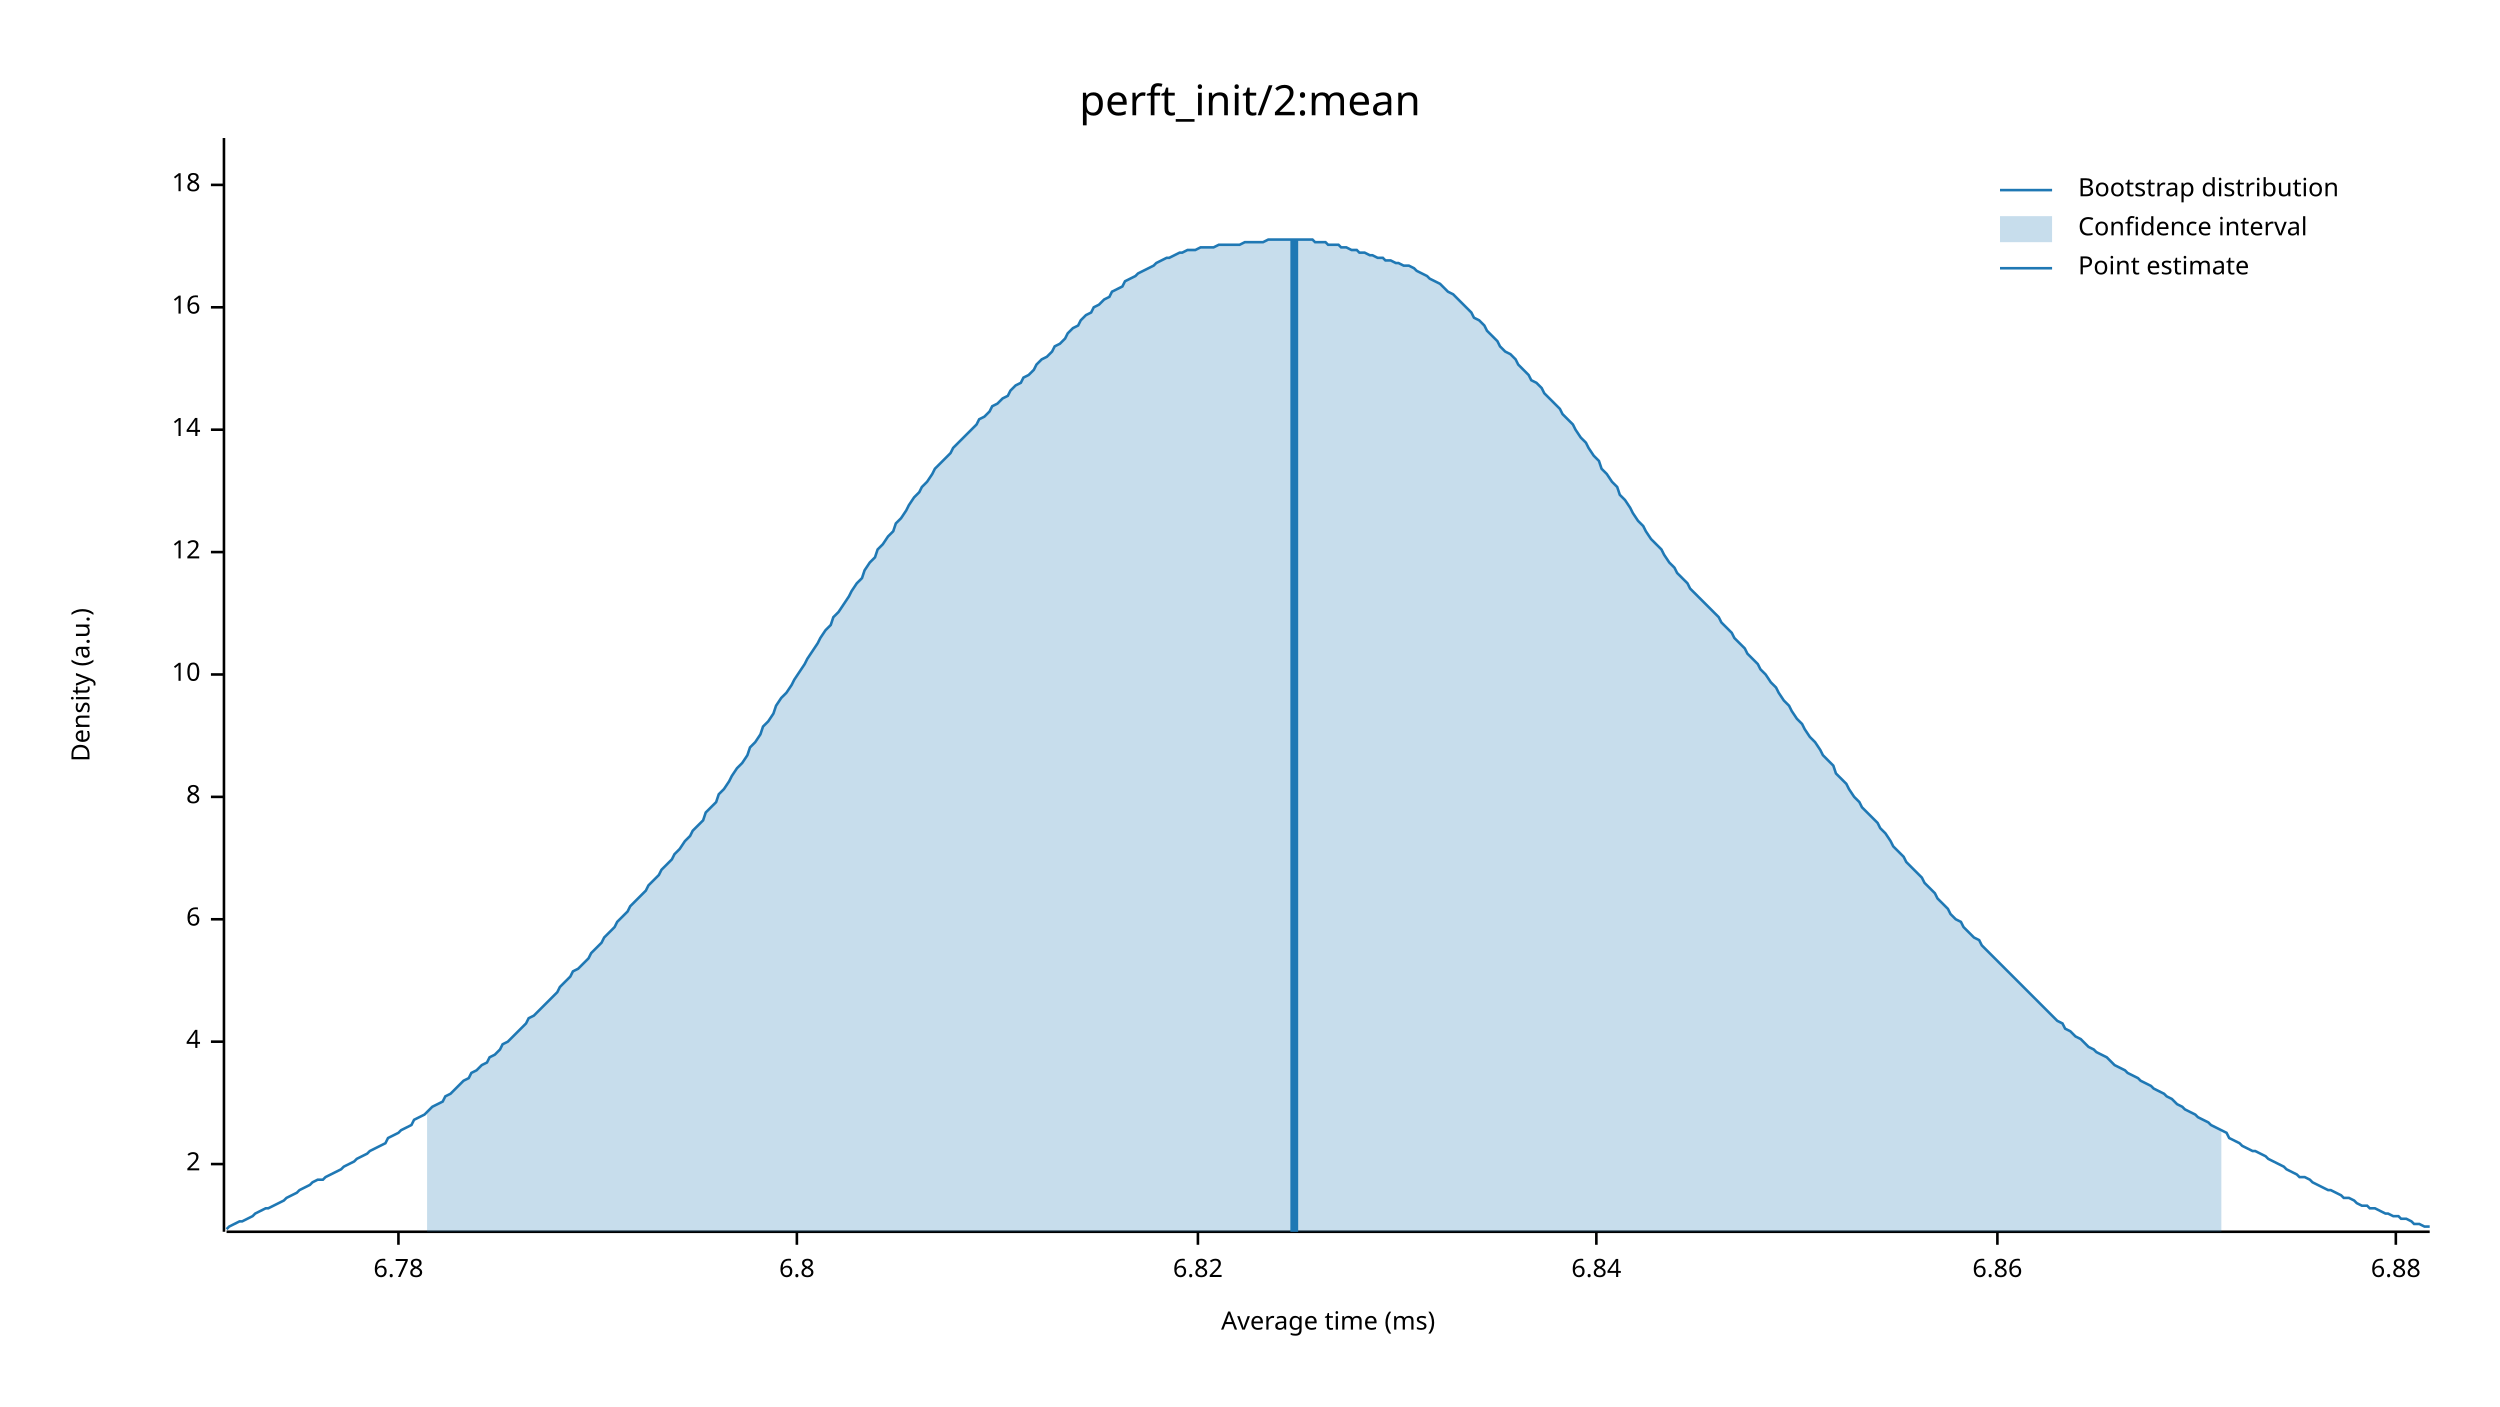
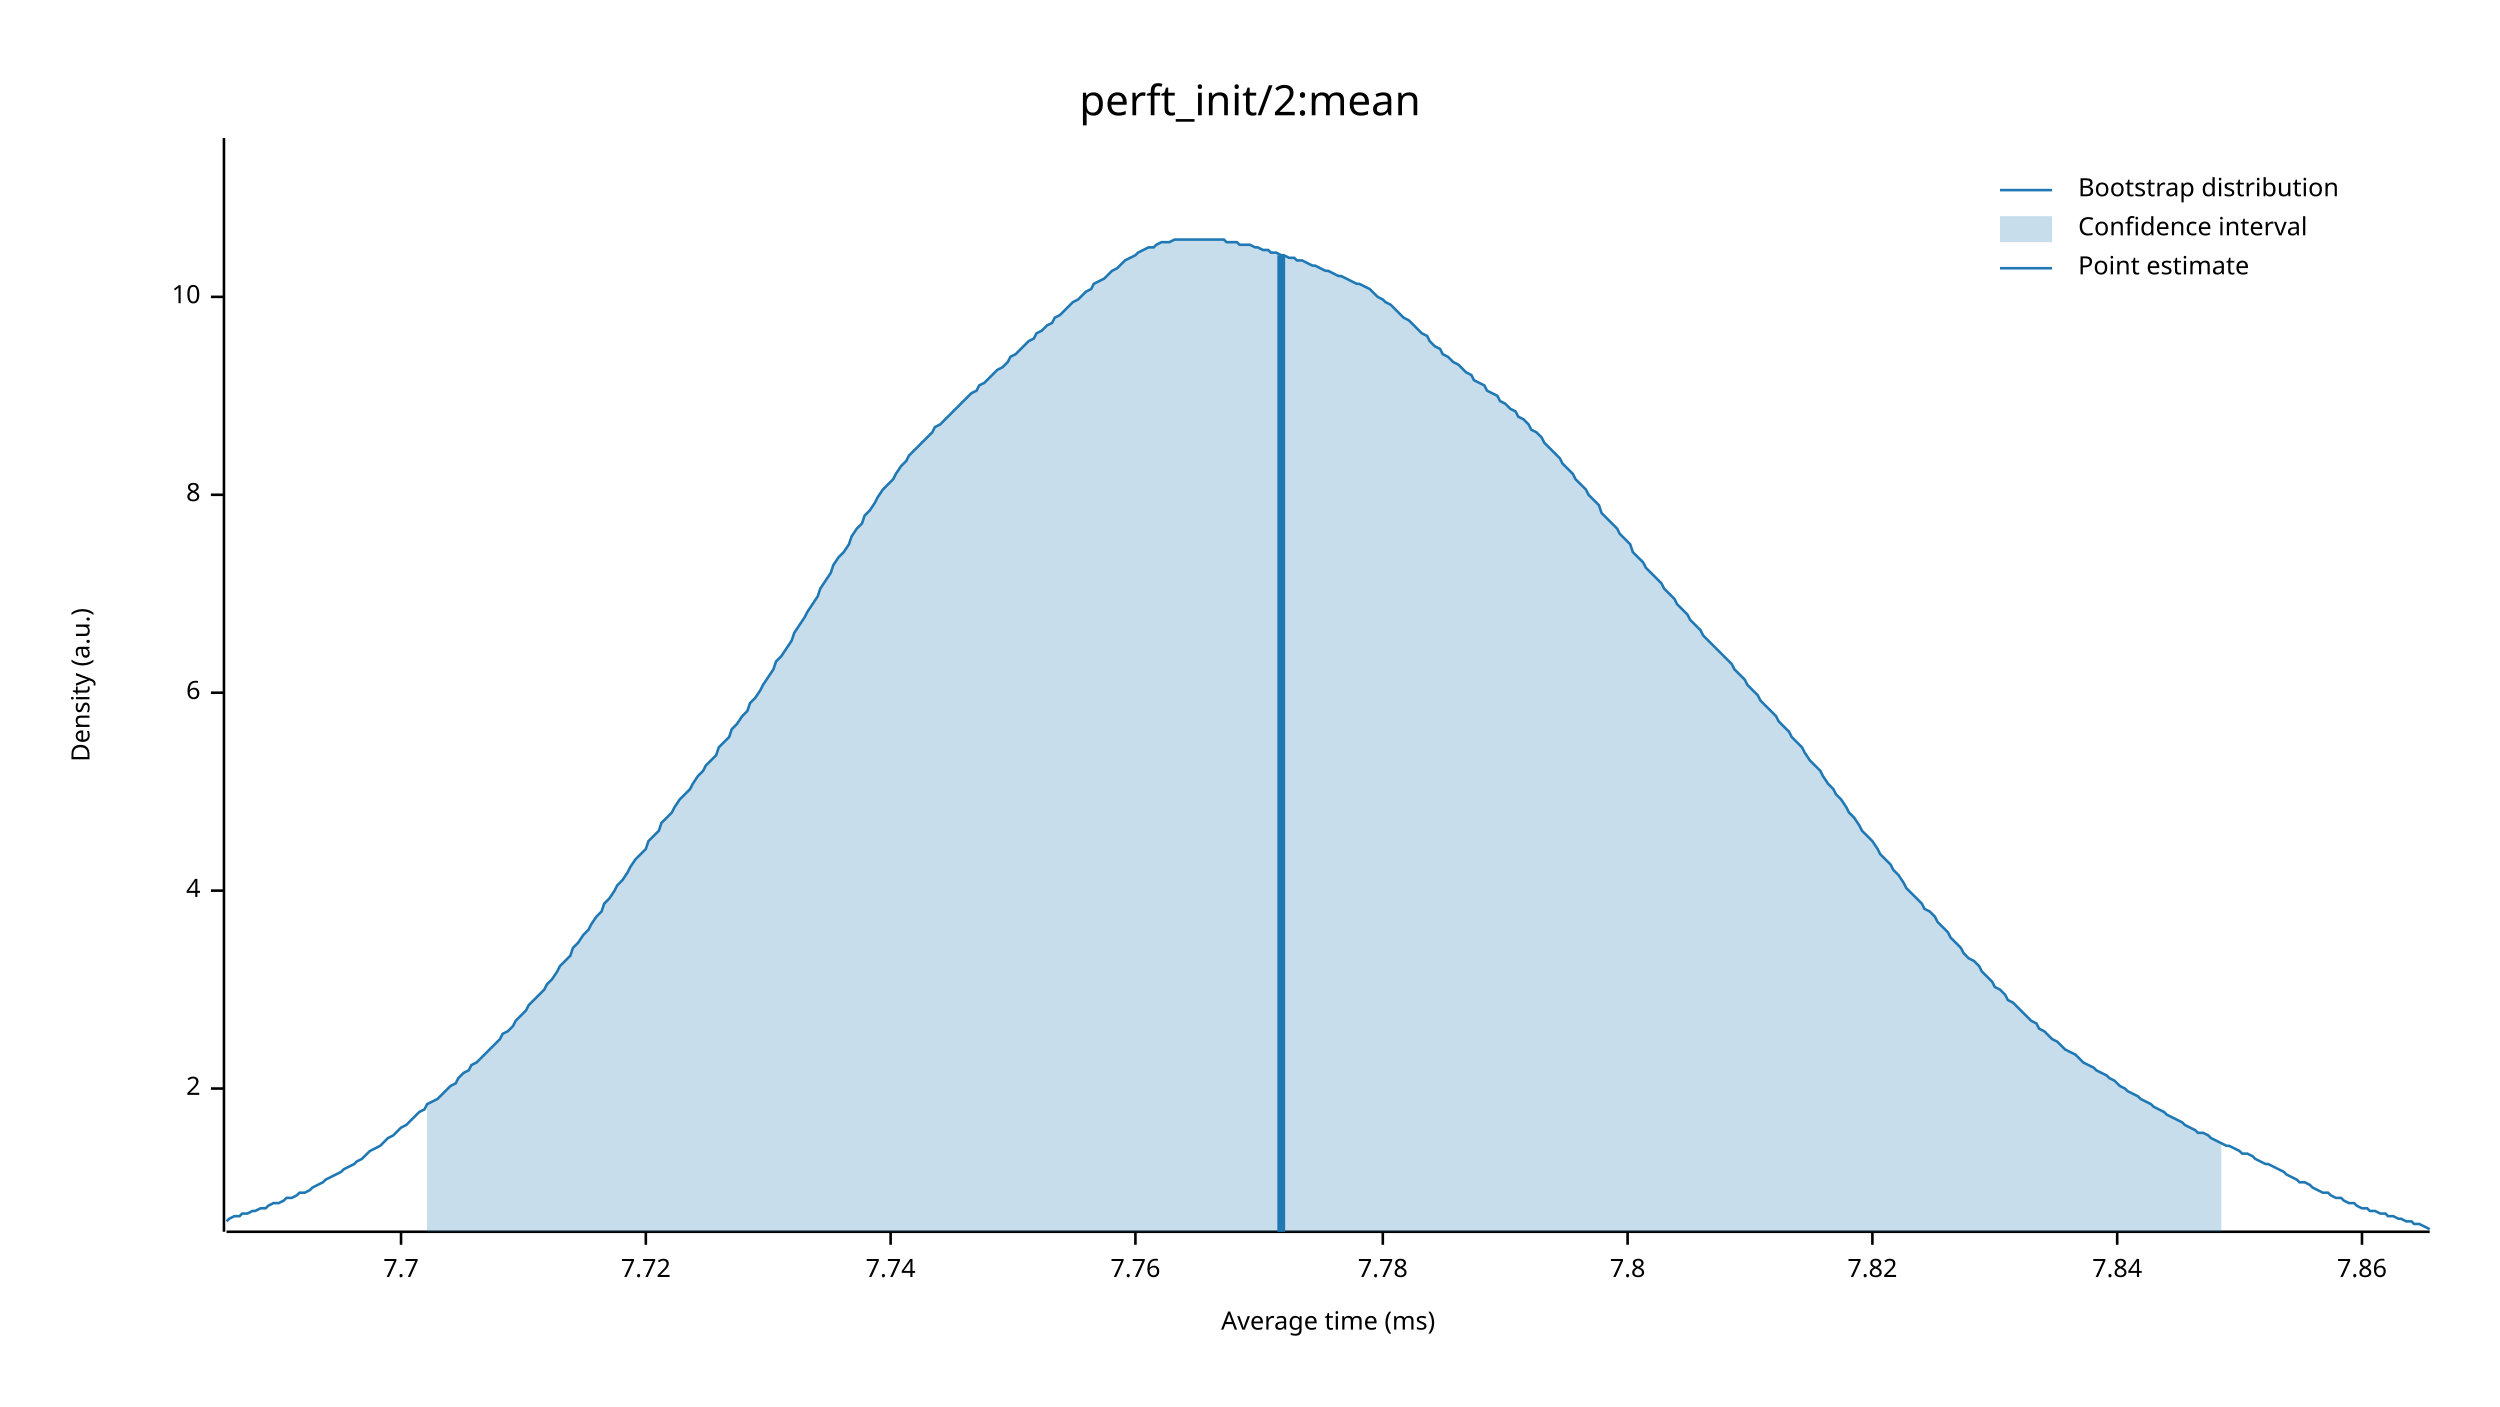
<svg xmlns="http://www.w3.org/2000/svg" width="960" height="540" viewBox="0 0 960 540">
  <text x="480" y="32" dy="0.76em" text-anchor="middle" font-family="sans-serif" font-size="16.129" opacity="1" fill="#000000">
perft_init/2:mean
</text>
  <text x="27" y="263" dy="0.76em" text-anchor="middle" font-family="sans-serif" font-size="9.677" opacity="1" fill="#000000" transform="rotate(270, 27, 263)">
Density (a.u.)
</text>
  <text x="510" y="513" dy="-0.5ex" text-anchor="middle" font-family="sans-serif" font-size="9.677" opacity="1" fill="#000000">
Average time (ms)
</text>
  <polyline fill="none" opacity="1" stroke="#000000" stroke-width="1" points="86,53 86,473 " />
-   <text x="77" y="447" dy="0.5ex" text-anchor="end" font-family="sans-serif" font-size="9.677" opacity="1" fill="#000000">
+   <text x="77" y="418" dy="0.5ex" text-anchor="end" font-family="sans-serif" font-size="9.677" opacity="1" fill="#000000">
2
</text>
-   <polyline fill="none" opacity="1" stroke="#000000" stroke-width="1" points="81,447 86,447 " />
-   <text x="77" y="400" dy="0.5ex" text-anchor="end" font-family="sans-serif" font-size="9.677" opacity="1" fill="#000000">
+   <polyline fill="none" opacity="1" stroke="#000000" stroke-width="1" points="81,418 86,418 " />
+   <text x="77" y="342" dy="0.5ex" text-anchor="end" font-family="sans-serif" font-size="9.677" opacity="1" fill="#000000">
4
</text>
-   <polyline fill="none" opacity="1" stroke="#000000" stroke-width="1" points="81,400 86,400 " />
-   <text x="77" y="353" dy="0.5ex" text-anchor="end" font-family="sans-serif" font-size="9.677" opacity="1" fill="#000000">
+   <polyline fill="none" opacity="1" stroke="#000000" stroke-width="1" points="81,342 86,342 " />
+   <text x="77" y="266" dy="0.5ex" text-anchor="end" font-family="sans-serif" font-size="9.677" opacity="1" fill="#000000">
6
</text>
-   <polyline fill="none" opacity="1" stroke="#000000" stroke-width="1" points="81,353 86,353 " />
-   <text x="77" y="306" dy="0.5ex" text-anchor="end" font-family="sans-serif" font-size="9.677" opacity="1" fill="#000000">
+   <polyline fill="none" opacity="1" stroke="#000000" stroke-width="1" points="81,266 86,266 " />
+   <text x="77" y="190" dy="0.5ex" text-anchor="end" font-family="sans-serif" font-size="9.677" opacity="1" fill="#000000">
8
</text>
-   <polyline fill="none" opacity="1" stroke="#000000" stroke-width="1" points="81,306 86,306 " />
-   <text x="77" y="259" dy="0.5ex" text-anchor="end" font-family="sans-serif" font-size="9.677" opacity="1" fill="#000000">
+   <polyline fill="none" opacity="1" stroke="#000000" stroke-width="1" points="81,190 86,190 " />
+   <text x="77" y="114" dy="0.5ex" text-anchor="end" font-family="sans-serif" font-size="9.677" opacity="1" fill="#000000">
10
</text>
-   <polyline fill="none" opacity="1" stroke="#000000" stroke-width="1" points="81,259 86,259 " />
-   <text x="77" y="212" dy="0.5ex" text-anchor="end" font-family="sans-serif" font-size="9.677" opacity="1" fill="#000000">
- 12
+   <polyline fill="none" opacity="1" stroke="#000000" stroke-width="1" points="81,114 86,114 " />
+   <polyline fill="none" opacity="1" stroke="#000000" stroke-width="1" points="87,473 933,473 " />
+   <text x="154" y="483" dy="0.76em" text-anchor="middle" font-family="sans-serif" font-size="9.677" opacity="1" fill="#000000">
+ 7.7
</text>
-   <polyline fill="none" opacity="1" stroke="#000000" stroke-width="1" points="81,212 86,212 " />
-   <text x="77" y="165" dy="0.5ex" text-anchor="end" font-family="sans-serif" font-size="9.677" opacity="1" fill="#000000">
- 14
+   <polyline fill="none" opacity="1" stroke="#000000" stroke-width="1" points="154,473 154,478 " />
+   <text x="248" y="483" dy="0.76em" text-anchor="middle" font-family="sans-serif" font-size="9.677" opacity="1" fill="#000000">
+ 7.72
</text>
-   <polyline fill="none" opacity="1" stroke="#000000" stroke-width="1" points="81,165 86,165 " />
-   <text x="77" y="118" dy="0.5ex" text-anchor="end" font-family="sans-serif" font-size="9.677" opacity="1" fill="#000000">
- 16
+   <polyline fill="none" opacity="1" stroke="#000000" stroke-width="1" points="248,473 248,478 " />
+   <text x="342" y="483" dy="0.76em" text-anchor="middle" font-family="sans-serif" font-size="9.677" opacity="1" fill="#000000">
+ 7.74
</text>
-   <polyline fill="none" opacity="1" stroke="#000000" stroke-width="1" points="81,118 86,118 " />
-   <text x="77" y="71" dy="0.5ex" text-anchor="end" font-family="sans-serif" font-size="9.677" opacity="1" fill="#000000">
- 18
+   <polyline fill="none" opacity="1" stroke="#000000" stroke-width="1" points="342,473 342,478 " />
+   <text x="436" y="483" dy="0.76em" text-anchor="middle" font-family="sans-serif" font-size="9.677" opacity="1" fill="#000000">
+ 7.76
</text>
-   <polyline fill="none" opacity="1" stroke="#000000" stroke-width="1" points="81,71 86,71 " />
-   <polyline fill="none" opacity="1" stroke="#000000" stroke-width="1" points="87,473 933,473 " />
-   <text x="153" y="483" dy="0.76em" text-anchor="middle" font-family="sans-serif" font-size="9.677" opacity="1" fill="#000000">
- 6.78
+   <polyline fill="none" opacity="1" stroke="#000000" stroke-width="1" points="436,473 436,478 " />
+   <text x="531" y="483" dy="0.76em" text-anchor="middle" font-family="sans-serif" font-size="9.677" opacity="1" fill="#000000">
+ 7.78
</text>
-   <polyline fill="none" opacity="1" stroke="#000000" stroke-width="1" points="153,473 153,478 " />
-   <text x="306" y="483" dy="0.76em" text-anchor="middle" font-family="sans-serif" font-size="9.677" opacity="1" fill="#000000">
- 6.8
+   <polyline fill="none" opacity="1" stroke="#000000" stroke-width="1" points="531,473 531,478 " />
+   <text x="625" y="483" dy="0.76em" text-anchor="middle" font-family="sans-serif" font-size="9.677" opacity="1" fill="#000000">
+ 7.8
</text>
-   <polyline fill="none" opacity="1" stroke="#000000" stroke-width="1" points="306,473 306,478 " />
-   <text x="460" y="483" dy="0.76em" text-anchor="middle" font-family="sans-serif" font-size="9.677" opacity="1" fill="#000000">
- 6.82
+   <polyline fill="none" opacity="1" stroke="#000000" stroke-width="1" points="625,473 625,478 " />
+   <text x="719" y="483" dy="0.76em" text-anchor="middle" font-family="sans-serif" font-size="9.677" opacity="1" fill="#000000">
+ 7.82
</text>
-   <polyline fill="none" opacity="1" stroke="#000000" stroke-width="1" points="460,473 460,478 " />
-   <text x="613" y="483" dy="0.76em" text-anchor="middle" font-family="sans-serif" font-size="9.677" opacity="1" fill="#000000">
- 6.84
+   <polyline fill="none" opacity="1" stroke="#000000" stroke-width="1" points="719,473 719,478 " />
+   <text x="813" y="483" dy="0.76em" text-anchor="middle" font-family="sans-serif" font-size="9.677" opacity="1" fill="#000000">
+ 7.84
</text>
-   <polyline fill="none" opacity="1" stroke="#000000" stroke-width="1" points="613,473 613,478 " />
-   <text x="767" y="483" dy="0.76em" text-anchor="middle" font-family="sans-serif" font-size="9.677" opacity="1" fill="#000000">
- 6.86
+   <polyline fill="none" opacity="1" stroke="#000000" stroke-width="1" points="813,473 813,478 " />
+   <text x="907" y="483" dy="0.76em" text-anchor="middle" font-family="sans-serif" font-size="9.677" opacity="1" fill="#000000">
+ 7.86
</text>
-   <polyline fill="none" opacity="1" stroke="#000000" stroke-width="1" points="767,473 767,478 " />
-   <text x="920" y="483" dy="0.76em" text-anchor="middle" font-family="sans-serif" font-size="9.677" opacity="1" fill="#000000">
- 6.88
- </text>
-   <polyline fill="none" opacity="1" stroke="#000000" stroke-width="1" points="920,473 920,478 " />
-   <polyline fill="none" opacity="1" stroke="#1F78B4" stroke-width="1" points="87,472 88,471 90,470 92,469 93,469 95,468 97,467 98,466 100,465 102,464 103,464 105,463 107,462 109,461 110,460 112,459 114,458 115,457 117,456 119,455 120,454 122,453 124,453 125,452 127,451 129,450 131,449 132,448 134,447 136,446 137,445 139,444 141,443 142,442 144,441 146,440 148,439 149,437 151,436 153,435 154,434 156,433 158,432 159,430 161,429 163,428 164,427 166,425 168,424 170,423 171,421 173,420 175,418 176,417 178,415 180,414 181,412 183,411 185,409 187,408 188,406 190,405 192,403 193,401 195,400 197,398 198,397 200,395 202,393 203,391 205,390 207,388 209,386 210,385 212,383 214,381 215,379 217,377 219,375 220,373 222,372 224,370 226,368 227,366 229,364 231,362 232,360 234,358 236,356 237,354 239,352 241,350 242,348 244,346 246,344 248,342 249,340 251,338 253,336 254,334 256,332 258,330 259,328 261,326 263,323 265,321 266,319 268,317 270,315 271,312 273,310 275,308 276,305 278,303 280,300 281,298 283,295 285,293 287,290 288,287 290,285 292,282 293,279 295,277 297,274 298,271 300,268 302,266 304,263 305,261 307,258 309,255 310,253 312,250 314,247 315,245 317,242 319,240 320,237 322,235 324,232 326,229 327,227 329,224 331,222 332,219 334,216 336,214 337,211 339,209 341,206 343,204 344,201 346,199 348,196 349,194 351,191 353,189 354,187 356,185 358,182 359,180 361,178 363,176 365,174 366,172 368,170 370,168 371,167 373,165 375,163 376,161 378,160 380,158 381,156 383,155 385,153 387,152 388,150 390,148 392,147 393,145 395,144 397,142 398,140 400,138 402,137 404,135 405,133 407,132 409,130 410,128 412,126 414,125 415,123 417,121 419,120 420,118 422,117 424,115 426,114 427,112 429,111 431,110 432,108 434,107 436,106 437,105 439,104 441,103 443,102 444,101 446,100 448,99 449,99 451,98 453,97 454,97 456,96 458,96 459,96 461,95 463,95 465,95 466,95 468,94 470,94 471,94 473,94 475,94 476,94 478,93 480,93 482,93 483,93 485,93 487,92 488,92 490,92 492,92 493,92 495,92 497,92 498,92 500,92 502,92 504,92 505,93 507,93 509,93 510,94 512,94 514,94 515,95 517,95 519,96 521,96 522,97 524,97 526,98 527,98 529,99 531,99 532,100 534,100 536,101 537,101 539,102 541,102 543,103 544,104 546,105 548,106 549,107 551,108 553,109 554,110 556,112 558,113 560,115 561,116 563,118 565,120 566,122 568,123 570,125 571,127 573,129 575,131 576,133 578,135 580,136 582,138 583,140 585,142 587,144 588,146 590,147 592,149 593,151 595,153 597,155 599,157 600,159 602,161 604,163 605,165 607,168 609,170 610,172 612,175 614,177 615,180 617,182 619,185 621,187 622,190 624,192 626,195 627,197 629,200 631,202 632,204 634,207 636,209 638,211 639,213 641,216 643,218 644,220 646,222 648,224 649,226 651,228 653,230 654,231 656,233 658,235 660,237 661,239 663,241 665,243 666,245 668,247 670,249 671,251 673,253 675,255 676,257 678,259 680,262 682,264 683,266 685,269 687,271 688,273 690,276 692,278 693,280 695,283 697,285 699,288 700,290 702,292 704,294 705,297 707,299 709,301 710,303 712,306 714,308 715,310 717,312 719,314 721,316 722,318 724,320 726,323 727,325 729,327 731,329 732,331 734,333 736,335 738,337 739,339 741,341 743,343 744,345 746,347 748,349 749,351 751,353 753,354 754,356 756,358 758,360 760,361 761,363 763,365 765,367 766,368 768,370 770,372 771,373 773,375 775,377 777,379 778,380 780,382 782,384 783,385 785,387 787,389 788,390 790,392 792,393 793,395 795,396 797,398 799,399 800,400 802,402 804,403 805,404 807,405 809,406 810,407 812,409 814,410 816,411 817,412 819,413 821,414 822,415 824,416 826,417 827,418 829,419 831,420 832,421 834,422 836,424 838,425 839,426 841,427 843,428 844,429 846,430 848,431 849,432 851,433 853,434 855,435 856,437 858,438 860,439 861,440 863,441 865,442 866,442 868,443 870,444 871,445 873,446 875,447 877,448 878,449 880,450 882,451 883,452 885,452 887,453 888,454 890,455 892,456 894,457 895,457 897,458 899,459 900,460 902,460 904,461 905,462 907,463 909,463 910,464 912,464 914,465 916,466 917,466 919,467 921,467 922,468 924,468 926,469 927,470 929,470 931,471 933,471 " />
-   <polygon opacity="0.25" fill="#1F78B4" points="164,427 166,425 168,424 170,423 171,421 173,420 175,418 176,417 178,415 180,414 181,412 183,411 185,409 187,408 188,406 190,405 192,403 193,401 195,400 197,398 198,397 200,395 202,393 203,391 205,390 207,388 209,386 210,385 212,383 214,381 215,379 217,377 219,375 220,373 222,372 224,370 226,368 227,366 229,364 231,362 232,360 234,358 236,356 237,354 239,352 241,350 242,348 244,346 246,344 248,342 249,340 251,338 253,336 254,334 256,332 258,330 259,328 261,326 263,323 265,321 266,319 268,317 270,315 271,312 273,310 275,308 276,305 278,303 280,300 281,298 283,295 285,293 287,290 288,287 290,285 292,282 293,279 295,277 297,274 298,271 300,268 302,266 304,263 305,261 307,258 309,255 310,253 312,250 314,247 315,245 317,242 319,240 320,237 322,235 324,232 326,229 327,227 329,224 331,222 332,219 334,216 336,214 337,211 339,209 341,206 343,204 344,201 346,199 348,196 349,194 351,191 353,189 354,187 356,185 358,182 359,180 361,178 363,176 365,174 366,172 368,170 370,168 371,167 373,165 375,163 376,161 378,160 380,158 381,156 383,155 385,153 387,152 388,150 390,148 392,147 393,145 395,144 397,142 398,140 400,138 402,137 404,135 405,133 407,132 409,130 410,128 412,126 414,125 415,123 417,121 419,120 420,118 422,117 424,115 426,114 427,112 429,111 431,110 432,108 434,107 436,106 437,105 439,104 441,103 443,102 444,101 446,100 448,99 449,99 451,98 453,97 454,97 456,96 458,96 459,96 461,95 463,95 465,95 466,95 468,94 470,94 471,94 473,94 475,94 476,94 478,93 480,93 482,93 483,93 485,93 487,92 488,92 490,92 492,92 493,92 495,92 497,92 498,92 500,92 502,92 504,92 505,93 507,93 509,93 510,94 512,94 514,94 515,95 517,95 519,96 521,96 522,97 524,97 526,98 527,98 529,99 531,99 532,100 534,100 536,101 537,101 539,102 541,102 543,103 544,104 546,105 548,106 549,107 551,108 553,109 554,110 556,112 558,113 560,115 561,116 563,118 565,120 566,122 568,123 570,125 571,127 573,129 575,131 576,133 578,135 580,136 582,138 583,140 585,142 587,144 588,146 590,147 592,149 593,151 595,153 597,155 599,157 600,159 602,161 604,163 605,165 607,168 609,170 610,172 612,175 614,177 615,180 617,182 619,185 621,187 622,190 624,192 626,195 627,197 629,200 631,202 632,204 634,207 636,209 638,211 639,213 641,216 643,218 644,220 646,222 648,224 649,226 651,228 653,230 654,231 656,233 658,235 660,237 661,239 663,241 665,243 666,245 668,247 670,249 671,251 673,253 675,255 676,257 678,259 680,262 682,264 683,266 685,269 687,271 688,273 690,276 692,278 693,280 695,283 697,285 699,288 700,290 702,292 704,294 705,297 707,299 709,301 710,303 712,306 714,308 715,310 717,312 719,314 721,316 722,318 724,320 726,323 727,325 729,327 731,329 732,331 734,333 736,335 738,337 739,339 741,341 743,343 744,345 746,347 748,349 749,351 751,353 753,354 754,356 756,358 758,360 760,361 761,363 763,365 765,367 766,368 768,370 770,372 771,373 773,375 775,377 777,379 778,380 780,382 782,384 783,385 785,387 787,389 788,390 790,392 792,393 793,395 795,396 797,398 799,399 800,400 802,402 804,403 805,404 807,405 809,406 810,407 812,409 814,410 816,411 817,412 819,413 821,414 822,415 824,416 826,417 827,418 829,419 831,420 832,421 834,422 836,424 838,425 839,426 841,427 843,428 844,429 846,430 848,431 849,432 851,433 853,434 853,473 164,473 " />
-   <polyline fill="none" opacity="1" stroke="#1F78B4" stroke-width="3" points="497,473 497,92 " />
+   <polyline fill="none" opacity="1" stroke="#000000" stroke-width="1" points="907,473 907,478 " />
+   <polyline fill="none" opacity="1" stroke="#1F78B4" stroke-width="1" points="87,469 88,468 90,467 92,467 93,466 95,466 97,465 98,465 100,464 102,464 103,463 105,462 107,462 109,461 110,460 112,460 114,459 115,458 117,458 119,457 120,456 122,455 124,454 125,453 127,452 129,451 131,450 132,449 134,448 136,447 137,446 139,445 141,443 142,442 144,441 146,440 148,438 149,437 151,436 153,434 154,433 156,432 158,430 159,429 161,427 163,426 164,424 166,423 168,422 170,420 171,419 173,417 175,416 176,414 178,412 180,411 181,409 183,408 185,406 187,404 188,403 190,401 192,399 193,397 195,396 197,394 198,392 200,390 202,388 203,386 205,384 207,382 209,380 210,378 212,376 214,373 215,371 217,369 219,367 220,364 222,362 224,359 226,357 227,355 229,352 231,350 232,347 234,345 236,342 237,340 239,338 241,335 242,333 244,330 246,328 248,326 249,323 251,321 253,319 254,316 256,314 258,312 259,310 261,307 263,305 265,303 266,301 268,298 270,296 271,294 273,292 275,290 276,287 278,285 280,283 281,280 283,278 285,275 287,273 288,270 290,268 292,265 293,263 295,260 297,257 298,254 300,252 302,249 304,246 305,243 307,240 309,237 310,235 312,232 314,229 315,226 317,223 319,220 320,217 322,214 324,212 326,209 327,206 329,203 331,201 332,198 334,196 336,193 337,191 339,188 341,186 343,184 344,182 346,179 348,177 349,175 351,173 353,171 354,170 356,168 358,166 359,164 361,163 363,161 365,159 366,158 368,156 370,154 371,153 373,151 375,150 376,148 378,147 380,145 381,144 383,142 385,141 387,139 388,137 390,136 392,134 393,133 395,131 397,130 398,128 400,127 402,125 404,124 405,122 407,121 409,119 410,118 412,116 414,115 415,114 417,112 419,111 420,109 422,108 424,107 426,105 427,104 429,103 431,101 432,100 434,99 436,98 437,97 439,96 441,95 443,95 444,94 446,93 448,93 449,93 451,92 453,92 454,92 456,92 458,92 459,92 461,92 463,92 465,92 466,92 468,92 470,92 471,93 473,93 475,93 476,94 478,94 480,94 482,95 483,95 485,96 487,96 488,97 490,97 492,98 493,98 495,99 497,99 498,100 500,100 502,101 504,102 505,102 507,103 509,104 510,104 512,105 514,106 515,106 517,107 519,108 521,109 522,109 524,110 526,111 527,112 529,114 531,115 532,116 534,117 536,119 537,120 539,122 541,123 543,125 544,126 546,128 548,129 549,131 551,133 553,134 554,136 556,137 558,139 560,140 561,141 563,143 565,144 566,146 568,147 570,148 571,150 573,151 575,152 576,154 578,155 580,157 582,158 583,160 585,161 587,163 588,165 590,166 592,168 593,170 595,172 597,174 599,176 600,178 602,180 604,182 605,184 607,186 609,188 610,190 612,192 614,194 615,197 617,199 619,201 621,203 622,205 624,207 626,209 627,212 629,214 631,216 632,218 634,220 636,222 638,224 639,226 641,228 643,230 644,232 646,234 648,236 649,238 651,240 653,242 654,244 656,246 658,248 660,250 661,251 663,253 665,255 666,257 668,259 670,261 671,263 673,265 675,267 676,269 678,271 680,273 682,275 683,277 685,279 687,281 688,283 690,285 692,287 693,289 695,292 697,294 699,296 700,298 702,301 704,303 705,305 707,307 709,310 710,312 712,314 714,317 715,319 717,321 719,323 721,326 722,328 724,330 726,332 727,334 729,336 731,339 732,341 734,343 736,345 738,347 739,349 741,350 743,352 744,354 746,356 748,358 749,360 751,362 753,364 754,366 756,368 758,369 760,371 761,373 763,375 765,377 766,379 768,380 770,382 771,384 773,385 775,387 777,389 778,390 780,392 782,393 783,395 785,396 787,398 788,399 790,400 792,402 793,403 795,404 797,405 799,407 800,408 802,409 804,410 805,411 807,412 809,413 810,414 812,415 814,417 816,418 817,419 819,420 821,421 822,422 824,423 826,424 827,425 829,426 831,427 832,428 834,429 836,430 838,431 839,432 841,433 843,434 844,435 846,435 848,436 849,437 851,438 853,439 855,440 856,440 858,441 860,442 861,443 863,443 865,444 866,445 868,446 870,447 871,447 873,448 875,449 877,450 878,451 880,452 882,453 883,454 885,454 887,455 888,456 890,457 892,458 894,458 895,459 897,460 899,460 900,461 902,462 904,462 905,463 907,464 909,464 910,465 912,465 914,466 916,466 917,467 919,467 921,468 922,468 924,469 926,469 927,470 929,470 931,471 933,472 " />
+   <polygon opacity="0.25" fill="#1F78B4" points="164,424 166,423 168,422 170,420 171,419 173,417 175,416 176,414 178,412 180,411 181,409 183,408 185,406 187,404 188,403 190,401 192,399 193,397 195,396 197,394 198,392 200,390 202,388 203,386 205,384 207,382 209,380 210,378 212,376 214,373 215,371 217,369 219,367 220,364 222,362 224,359 226,357 227,355 229,352 231,350 232,347 234,345 236,342 237,340 239,338 241,335 242,333 244,330 246,328 248,326 249,323 251,321 253,319 254,316 256,314 258,312 259,310 261,307 263,305 265,303 266,301 268,298 270,296 271,294 273,292 275,290 276,287 278,285 280,283 281,280 283,278 285,275 287,273 288,270 290,268 292,265 293,263 295,260 297,257 298,254 300,252 302,249 304,246 305,243 307,240 309,237 310,235 312,232 314,229 315,226 317,223 319,220 320,217 322,214 324,212 326,209 327,206 329,203 331,201 332,198 334,196 336,193 337,191 339,188 341,186 343,184 344,182 346,179 348,177 349,175 351,173 353,171 354,170 356,168 358,166 359,164 361,163 363,161 365,159 366,158 368,156 370,154 371,153 373,151 375,150 376,148 378,147 380,145 381,144 383,142 385,141 387,139 388,137 390,136 392,134 393,133 395,131 397,130 398,128 400,127 402,125 404,124 405,122 407,121 409,119 410,118 412,116 414,115 415,114 417,112 419,111 420,109 422,108 424,107 426,105 427,104 429,103 431,101 432,100 434,99 436,98 437,97 439,96 441,95 443,95 444,94 446,93 448,93 449,93 451,92 453,92 454,92 456,92 458,92 459,92 461,92 463,92 465,92 466,92 468,92 470,92 471,93 473,93 475,93 476,94 478,94 480,94 482,95 483,95 485,96 487,96 488,97 490,97 492,98 493,98 495,99 497,99 498,100 500,100 502,101 504,102 505,102 507,103 509,104 510,104 512,105 514,106 515,106 517,107 519,108 521,109 522,109 524,110 526,111 527,112 529,114 531,115 532,116 534,117 536,119 537,120 539,122 541,123 543,125 544,126 546,128 548,129 549,131 551,133 553,134 554,136 556,137 558,139 560,140 561,141 563,143 565,144 566,146 568,147 570,148 571,150 573,151 575,152 576,154 578,155 580,157 582,158 583,160 585,161 587,163 588,165 590,166 592,168 593,170 595,172 597,174 599,176 600,178 602,180 604,182 605,184 607,186 609,188 610,190 612,192 614,194 615,197 617,199 619,201 621,203 622,205 624,207 626,209 627,212 629,214 631,216 632,218 634,220 636,222 638,224 639,226 641,228 643,230 644,232 646,234 648,236 649,238 651,240 653,242 654,244 656,246 658,248 660,250 661,251 663,253 665,255 666,257 668,259 670,261 671,263 673,265 675,267 676,269 678,271 680,273 682,275 683,277 685,279 687,281 688,283 690,285 692,287 693,289 695,292 697,294 699,296 700,298 702,301 704,303 705,305 707,307 709,310 710,312 712,314 714,317 715,319 717,321 719,323 721,326 722,328 724,330 726,332 727,334 729,336 731,339 732,341 734,343 736,345 738,347 739,349 741,350 743,352 744,354 746,356 748,358 749,360 751,362 753,364 754,366 756,368 758,369 760,371 761,373 763,375 765,377 766,379 768,380 770,382 771,384 773,385 775,387 777,389 778,390 780,392 782,393 783,395 785,396 787,398 788,399 790,400 792,402 793,403 795,404 797,405 799,407 800,408 802,409 804,410 805,411 807,412 809,413 810,414 812,415 814,417 816,418 817,419 819,420 821,421 822,422 824,423 826,424 827,425 829,426 831,427 832,428 834,429 836,430 838,431 839,432 841,433 843,434 844,435 846,435 848,436 849,437 851,438 853,439 853,473 164,473 " />
+   <polyline fill="none" opacity="1" stroke="#1F78B4" stroke-width="3" points="492,473 492,98 " />
  <text x="798" y="68" dy="0.76em" text-anchor="start" font-family="sans-serif" font-size="9.677" opacity="1" fill="#000000">
Bootstrap distribution
</text>
  <text x="798" y="83" dy="0.76em" text-anchor="start" font-family="sans-serif" font-size="9.677" opacity="1" fill="#000000">
Confidence interval
</text>
  <text x="798" y="98" dy="0.76em" text-anchor="start" font-family="sans-serif" font-size="9.677" opacity="1" fill="#000000">
Point estimate
</text>
  <polyline fill="none" opacity="1" stroke="#1F78B4" stroke-width="1" points="768,73 788,73 " />
  <rect x="768" y="83" width="20" height="10" opacity="0.25" fill="#1F78B4" stroke="none" />
  <polyline fill="none" opacity="1" stroke="#1F78B4" stroke-width="1" points="768,103 788,103 " />
</svg>
